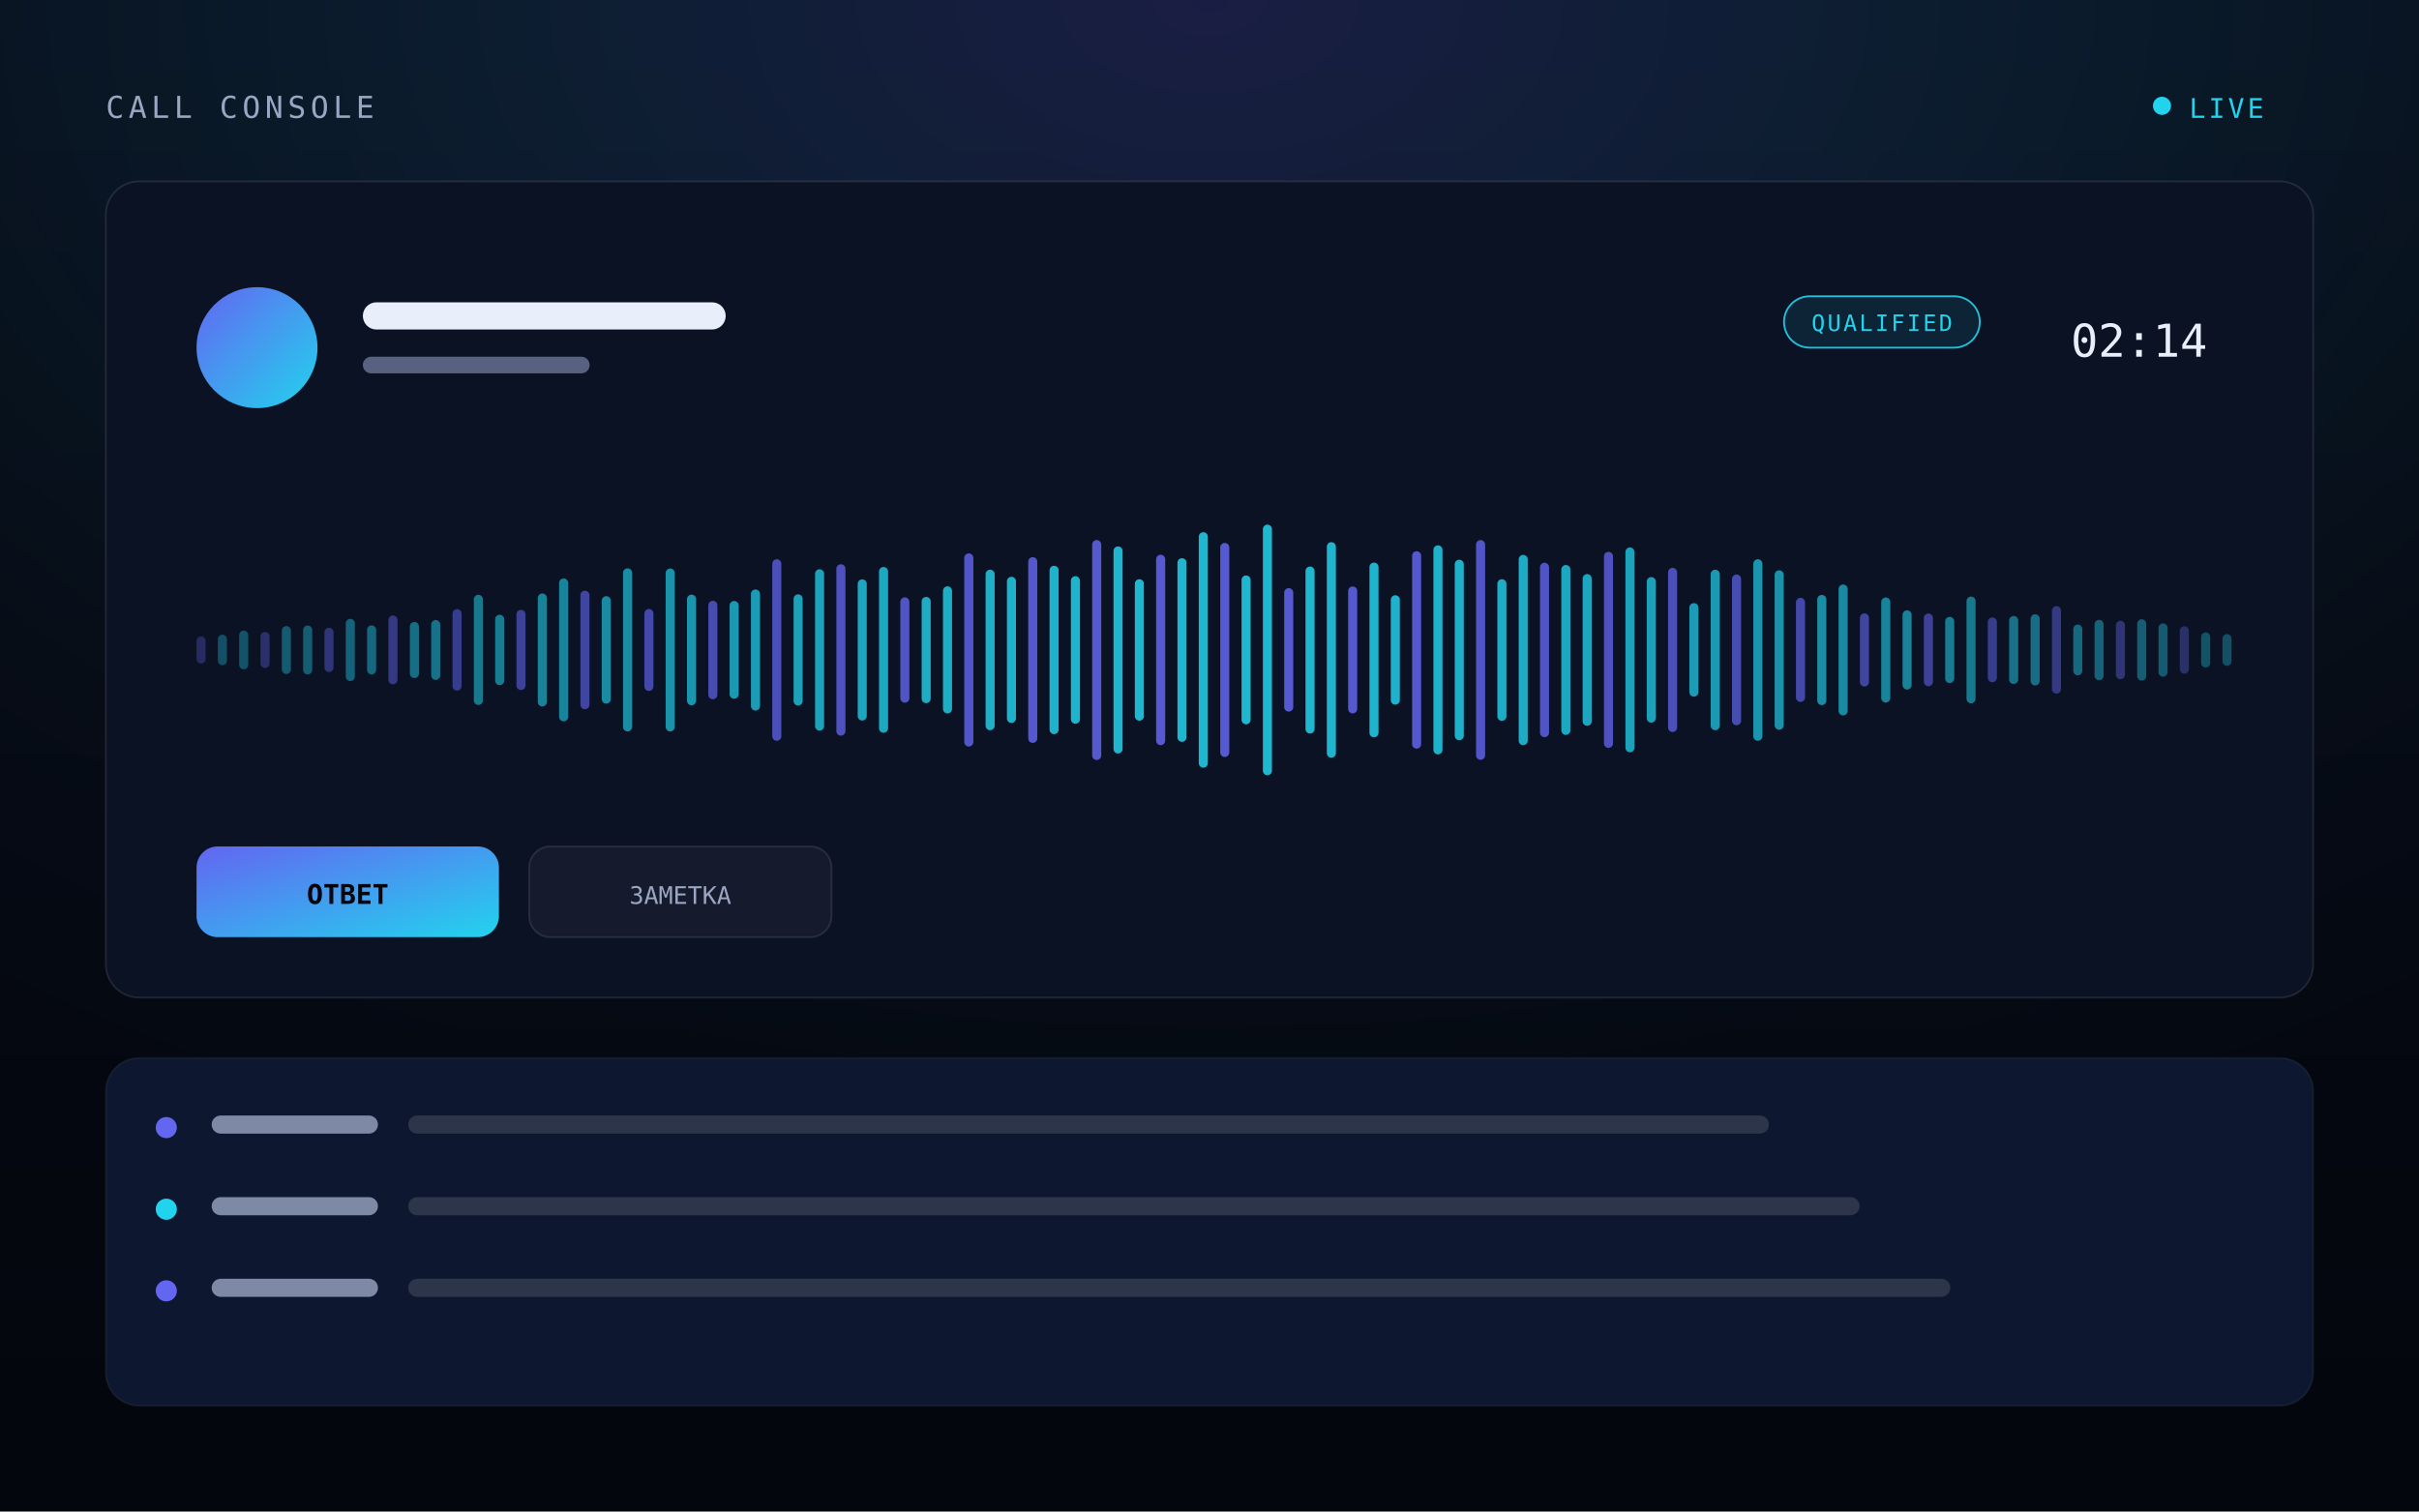
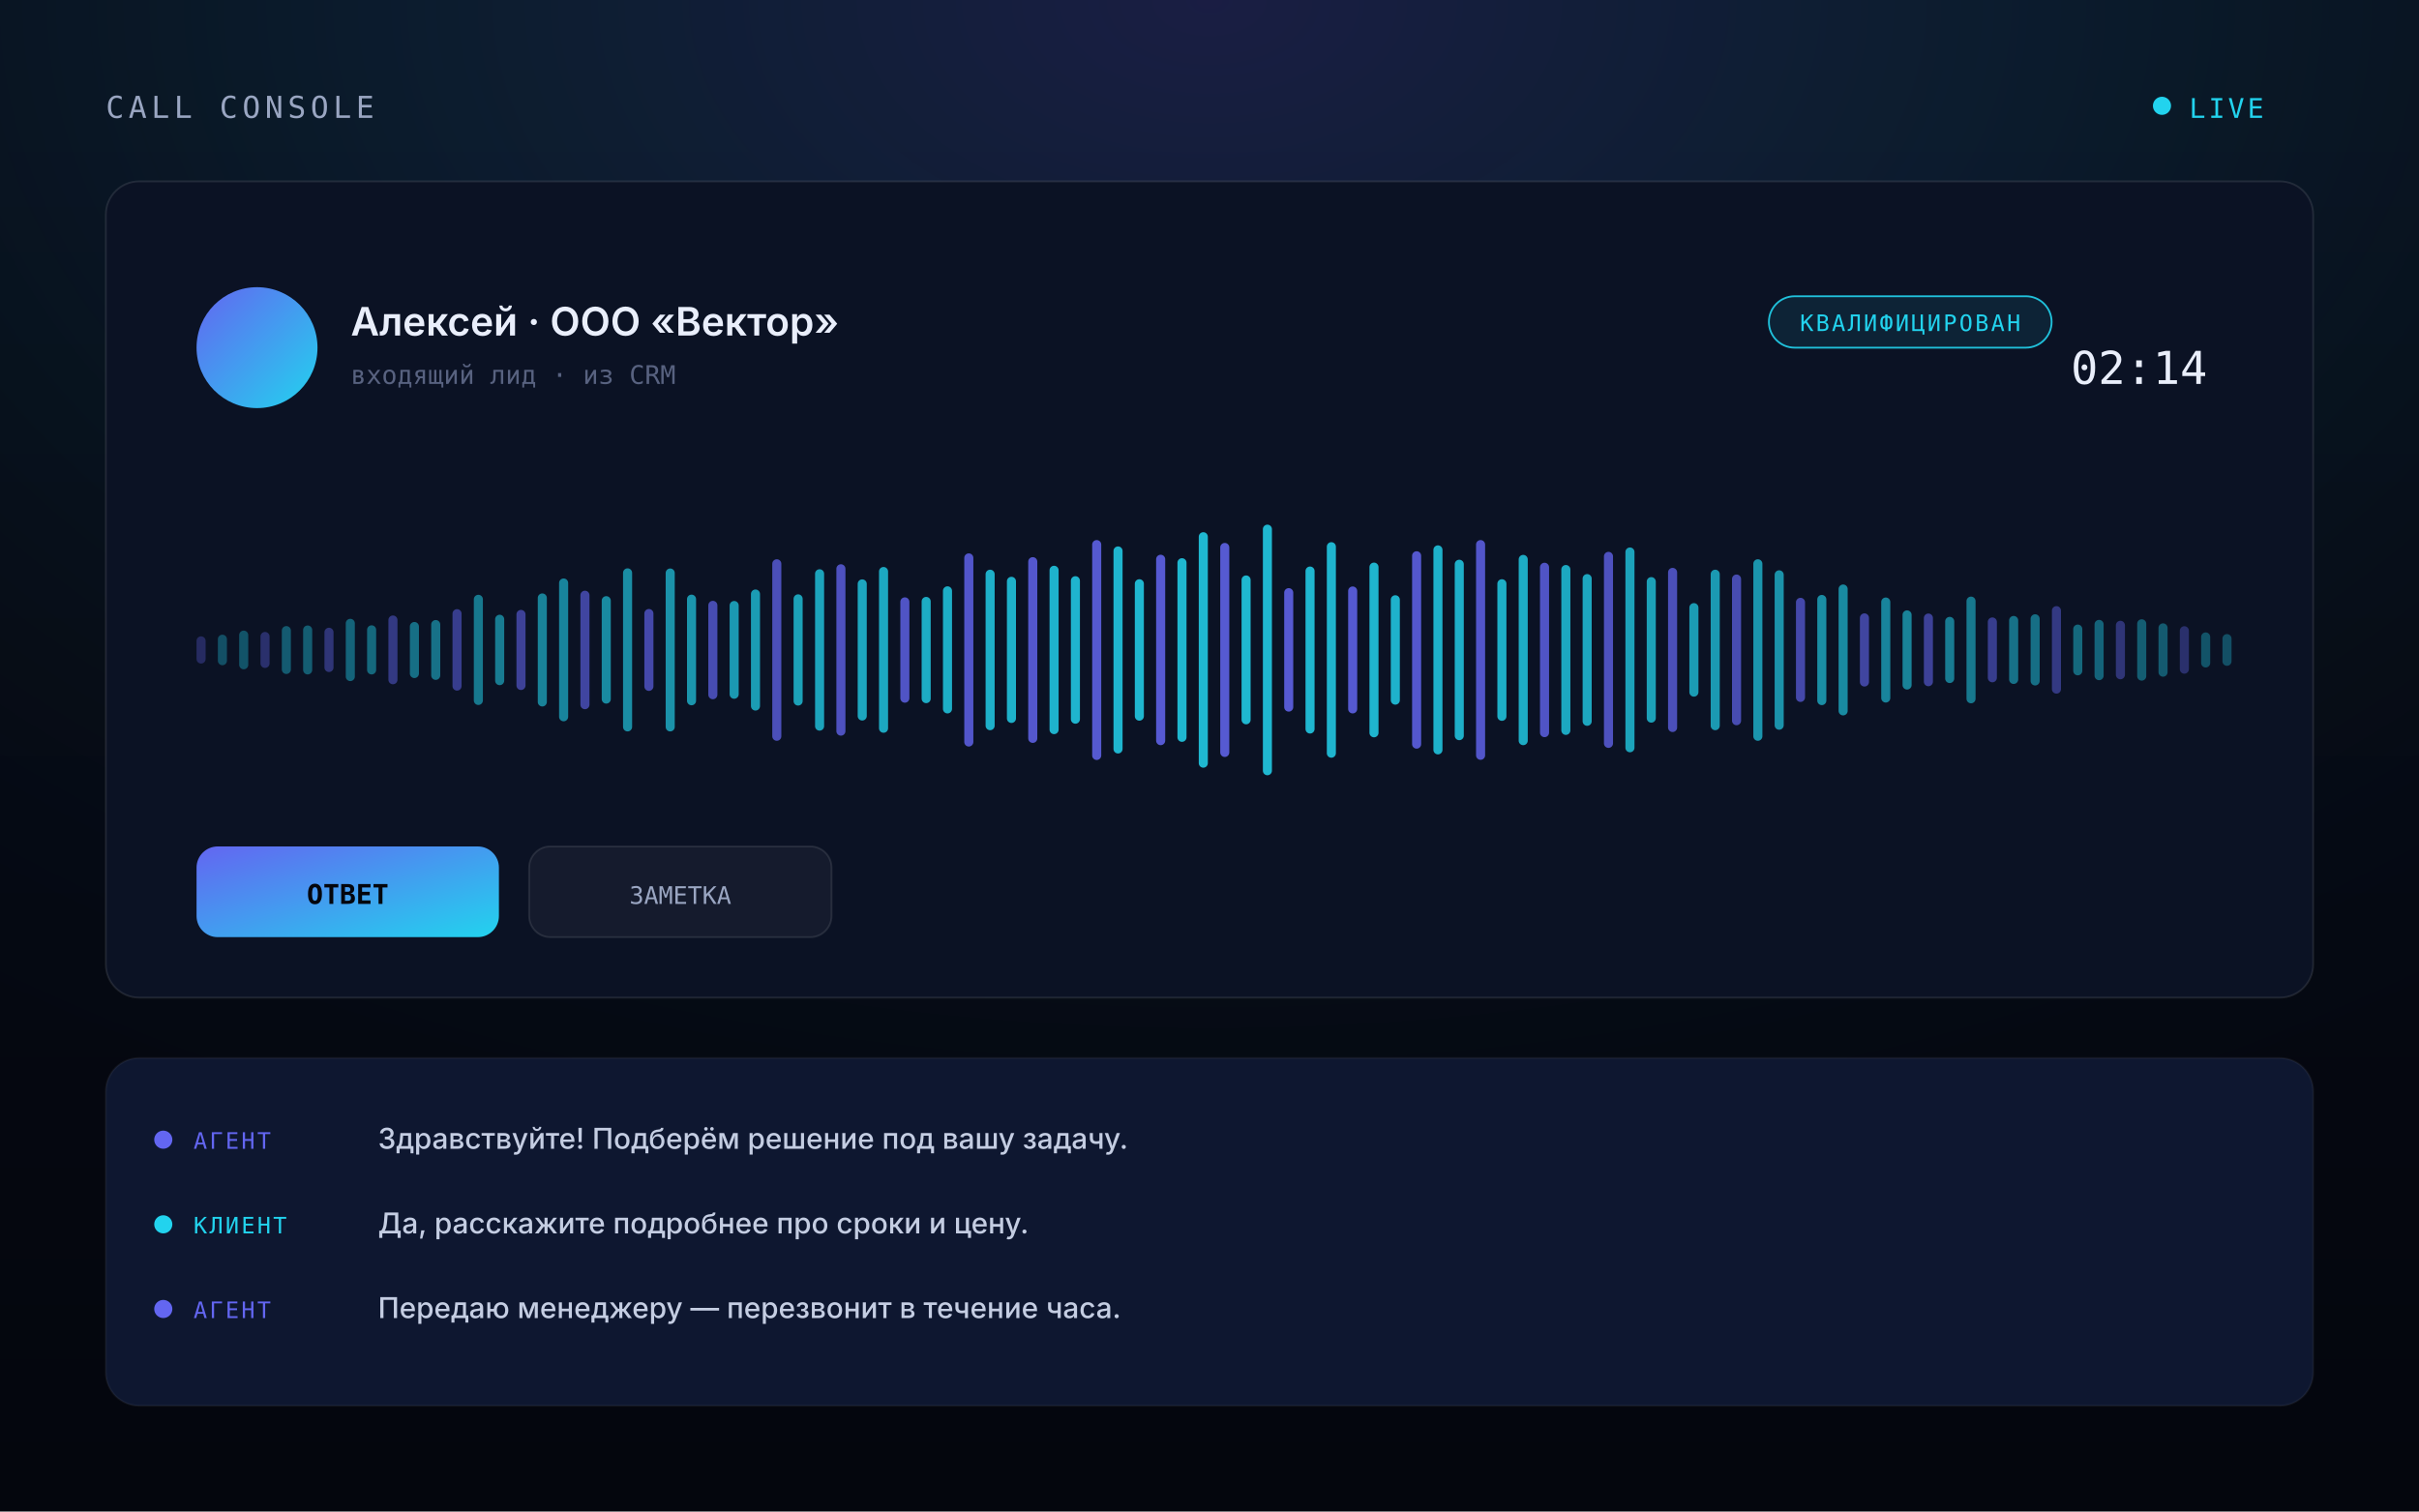
<svg xmlns="http://www.w3.org/2000/svg" viewBox="0 0 1600 1000" preserveAspectRatio="xMidYMid slice" role="img">
  <defs>
    <linearGradient id="bg" x1="0" y1="0" x2="0" y2="1">
      <stop offset="0%" stop-color="#070b18" />
      <stop offset="100%" stop-color="#04060d" />
    </linearGradient>
    <linearGradient id="grad" x1="0" y1="0" x2="1" y2="1">
      <stop offset="0%" stop-color="#6366f1" />
      <stop offset="100%" stop-color="#22d3ee" />
    </linearGradient>
    <radialGradient id="glow" cx="50%" cy="0%" r="90%">
      <stop offset="0%" stop-color="rgba(99,102,241,0.20)" />
      <stop offset="55%" stop-color="rgba(34,211,238,0.05)" />
      <stop offset="100%" stop-color="rgba(0,0,0,0)" />
    </radialGradient>
    <filter id="soft">
      <feGaussianBlur stdDeviation="9" />
    </filter>
    <marker id="arw" markerWidth="9" markerHeight="9" refX="6" refY="3" orient="auto">
      <path d="M0 0 L6 3 L0 6 Z" fill="#22d3ee" />
    </marker>
  </defs>
  <rect width="1600" height="1000" fill="url(#bg)" />
  <rect width="1600" height="1000" fill="url(#glow)" />
  <text x="70.0" y="78.0" font-family="'JetBrains Mono',ui-monospace,monospace" font-size="20" font-weight="500" fill="#9aa6c2" letter-spacing="3">CALL CONSOLE</text>
  <circle cx="1430.0" cy="70.0" r="6.0" fill="#22d3ee" opacity="1.000" />
  <text x="1448.0" y="78.0" font-family="'JetBrains Mono',ui-monospace,monospace" font-size="18" font-weight="500" fill="#22d3ee" letter-spacing="2">LIVE</text>
  <rect x="70.0" y="120.0" width="1460.0" height="540.0" rx="22.0" fill="#0b1224" stroke="rgba(255,255,255,0.10)" stroke-width="1.20" />
  <circle cx="170.0" cy="230.0" r="40.0" fill="url(#grad)" opacity="1.000" />
-   <rect x="240.0" y="200.0" width="240.0" height="18.0" rx="9.0" fill="#e9eefb" />
-   <rect x="240.0" y="236.0" width="150.0" height="11.0" rx="5.5" fill="#586280" />
-   <rect x="1180.0" y="196.0" width="129.5" height="34.0" rx="17.0" fill="rgba(34,211,238,0.1)" stroke="#22d3ee" stroke-width="1.20" opacity="0.900" />
-   <text x="1244.8" y="219.0" font-family="'JetBrains Mono',ui-monospace,monospace" font-size="15" font-weight="500" fill="#22d3ee" text-anchor="middle" letter-spacing="1.5">QUALIFIED</text>
-   <text x="1460.0" y="236.0" font-family="'JetBrains Mono',ui-monospace,monospace" font-size="30" font-weight="500" fill="#e9eefb" text-anchor="end">02:14</text>
+   <text x="232.0" y="222.0" font-family="'Space Grotesk','Inter',system-ui,sans-serif" font-size="26" font-weight="600" fill="#e9eefb">Алексей · ООО «Вектор»</text>
+   <text x="232.0" y="254.0" font-family="'JetBrains Mono',ui-monospace,monospace" font-size="17" font-weight="500" fill="#586280">входящий лид · из CRM</text>
+   <rect x="1170.0" y="196.0" width="187.0" height="34.0" rx="17.0" fill="rgba(34,211,238,0.1)" stroke="#22d3ee" stroke-width="1.20" opacity="0.900" />
+   <text x="1263.5" y="219.0" font-family="'JetBrains Mono',ui-monospace,monospace" font-size="15" font-weight="500" fill="#22d3ee" text-anchor="middle" letter-spacing="1.5">КВАЛИФИЦИРОВАН</text>
+   <text x="1460.0" y="254.0" font-family="'JetBrains Mono',ui-monospace,monospace" font-size="30" font-weight="500" fill="#e9eefb" text-anchor="end">02:14</text>
  <rect x="130.0" y="421.0" width="6.0" height="18.0" rx="3.0" fill="#6366f1" opacity="0.300" />
  <rect x="144.1" y="419.9" width="6.0" height="20.2" rx="3.0" fill="#22d3ee" opacity="0.318" />
  <rect x="158.2" y="417.2" width="6.0" height="25.6" rx="3.0" fill="#22d3ee" opacity="0.336" />
  <rect x="172.3" y="418.1" width="6.0" height="23.8" rx="3.0" fill="#6366f1" opacity="0.354" />
  <rect x="186.4" y="414.2" width="6.0" height="31.7" rx="3.0" fill="#22d3ee" opacity="0.372" />
  <rect x="200.5" y="413.8" width="6.0" height="32.4" rx="3.0" fill="#22d3ee" opacity="0.390" />
  <rect x="214.6" y="415.3" width="6.0" height="29.3" rx="3.0" fill="#6366f1" opacity="0.407" />
  <rect x="228.7" y="409.4" width="6.0" height="41.2" rx="3.0" fill="#22d3ee" opacity="0.425" />
  <rect x="242.8" y="413.7" width="6.0" height="32.5" rx="3.0" fill="#22d3ee" opacity="0.442" />
  <rect x="256.9" y="407.2" width="6.0" height="45.5" rx="3.0" fill="#6366f1" opacity="0.460" />
  <rect x="271.1" y="411.5" width="6.0" height="37.1" rx="3.0" fill="#22d3ee" opacity="0.477" />
  <rect x="285.2" y="410.2" width="6.0" height="39.6" rx="3.0" fill="#22d3ee" opacity="0.494" />
  <rect x="299.3" y="403.0" width="6.0" height="53.9" rx="3.0" fill="#6366f1" opacity="0.510" />
  <rect x="313.4" y="393.5" width="6.0" height="72.9" rx="3.0" fill="#22d3ee" opacity="0.527" />
  <rect x="327.5" y="406.7" width="6.0" height="46.6" rx="3.0" fill="#22d3ee" opacity="0.543" />
  <rect x="341.6" y="403.5" width="6.0" height="53.0" rx="3.0" fill="#6366f1" opacity="0.559" />
  <rect x="355.7" y="392.6" width="6.0" height="74.8" rx="3.0" fill="#22d3ee" opacity="0.575" />
  <rect x="369.8" y="382.7" width="6.0" height="94.5" rx="3.0" fill="#22d3ee" opacity="0.590" />
  <rect x="383.9" y="390.8" width="6.0" height="78.4" rx="3.0" fill="#6366f1" opacity="0.606" />
  <rect x="398.0" y="394.4" width="6.0" height="71.1" rx="3.0" fill="#22d3ee" opacity="0.620" />
  <rect x="412.1" y="376.0" width="6.0" height="107.9" rx="3.0" fill="#22d3ee" opacity="0.635" />
  <rect x="426.2" y="402.9" width="6.0" height="54.2" rx="3.0" fill="#6366f1" opacity="0.649" />
  <rect x="440.3" y="376.1" width="6.0" height="107.8" rx="3.0" fill="#22d3ee" opacity="0.663" />
  <rect x="454.4" y="393.4" width="6.0" height="73.2" rx="3.0" fill="#22d3ee" opacity="0.676" />
  <rect x="468.5" y="397.5" width="6.0" height="65.1" rx="3.0" fill="#6366f1" opacity="0.689" />
  <rect x="482.6" y="397.6" width="6.0" height="64.7" rx="3.0" fill="#22d3ee" opacity="0.701" />
  <rect x="496.7" y="390.0" width="6.0" height="80.1" rx="3.0" fill="#22d3ee" opacity="0.714" />
  <rect x="510.8" y="370.0" width="6.0" height="120.1" rx="3.0" fill="#6366f1" opacity="0.725" />
  <rect x="524.9" y="393.2" width="6.0" height="73.6" rx="3.0" fill="#22d3ee" opacity="0.736" />
  <rect x="539.1" y="376.6" width="6.0" height="106.8" rx="3.0" fill="#22d3ee" opacity="0.747" />
  <rect x="553.2" y="373.3" width="6.0" height="113.4" rx="3.0" fill="#6366f1" opacity="0.757" />
  <rect x="567.3" y="383.3" width="6.0" height="93.4" rx="3.0" fill="#22d3ee" opacity="0.767" />
  <rect x="581.4" y="375.1" width="6.0" height="109.7" rx="3.0" fill="#22d3ee" opacity="0.776" />
  <rect x="595.5" y="395.2" width="6.0" height="69.7" rx="3.0" fill="#6366f1" opacity="0.785" />
  <rect x="609.6" y="394.9" width="6.0" height="70.3" rx="3.0" fill="#22d3ee" opacity="0.793" />
  <rect x="623.7" y="387.9" width="6.0" height="84.1" rx="3.0" fill="#22d3ee" opacity="0.801" />
  <rect x="637.8" y="366.1" width="6.0" height="127.8" rx="3.0" fill="#6366f1" opacity="0.808" />
  <rect x="651.9" y="376.9" width="6.0" height="106.2" rx="3.0" fill="#22d3ee" opacity="0.815" />
  <rect x="666.0" y="381.6" width="6.0" height="96.7" rx="3.0" fill="#22d3ee" opacity="0.821" />
  <rect x="680.1" y="368.6" width="6.0" height="122.9" rx="3.0" fill="#6366f1" opacity="0.826" />
  <rect x="694.2" y="374.3" width="6.0" height="111.4" rx="3.0" fill="#22d3ee" opacity="0.831" />
  <rect x="708.3" y="381.2" width="6.0" height="97.6" rx="3.0" fill="#22d3ee" opacity="0.836" />
  <rect x="722.4" y="357.3" width="6.0" height="145.5" rx="3.0" fill="#6366f1" opacity="0.839" />
  <rect x="736.5" y="361.5" width="6.0" height="137.0" rx="3.0" fill="#22d3ee" opacity="0.843" />
  <rect x="750.6" y="383.2" width="6.0" height="93.6" rx="3.0" fill="#22d3ee" opacity="0.845" />
  <rect x="764.7" y="367.0" width="6.0" height="126.0" rx="3.0" fill="#6366f1" opacity="0.847" />
  <rect x="778.8" y="369.3" width="6.0" height="121.5" rx="3.0" fill="#22d3ee" opacity="0.849" />
  <rect x="792.9" y="352.1" width="6.0" height="155.8" rx="3.0" fill="#22d3ee" opacity="0.850" />
  <rect x="807.1" y="359.2" width="6.0" height="141.6" rx="3.0" fill="#6366f1" opacity="0.850" />
  <rect x="821.2" y="380.7" width="6.0" height="98.5" rx="3.0" fill="#22d3ee" opacity="0.850" />
  <rect x="835.3" y="347.1" width="6.0" height="165.8" rx="3.0" fill="#22d3ee" opacity="0.849" />
  <rect x="849.4" y="389.1" width="6.0" height="81.7" rx="3.0" fill="#6366f1" opacity="0.847" />
  <rect x="863.5" y="374.8" width="6.0" height="110.5" rx="3.0" fill="#22d3ee" opacity="0.845" />
  <rect x="877.6" y="358.7" width="6.0" height="142.6" rx="3.0" fill="#22d3ee" opacity="0.843" />
  <rect x="891.7" y="388.0" width="6.0" height="84.0" rx="3.0" fill="#6366f1" opacity="0.839" />
  <rect x="905.8" y="372.2" width="6.0" height="115.6" rx="3.0" fill="#22d3ee" opacity="0.836" />
  <rect x="919.9" y="393.8" width="6.0" height="72.4" rx="3.0" fill="#22d3ee" opacity="0.831" />
  <rect x="934.0" y="364.7" width="6.0" height="130.6" rx="3.0" fill="#6366f1" opacity="0.826" />
  <rect x="948.1" y="360.8" width="6.0" height="138.3" rx="3.0" fill="#22d3ee" opacity="0.821" />
  <rect x="962.2" y="370.3" width="6.0" height="119.4" rx="3.0" fill="#22d3ee" opacity="0.815" />
  <rect x="976.3" y="357.3" width="6.0" height="145.4" rx="3.0" fill="#6366f1" opacity="0.808" />
  <rect x="990.4" y="383.2" width="6.0" height="93.7" rx="3.0" fill="#22d3ee" opacity="0.801" />
  <rect x="1004.5" y="367.1" width="6.0" height="125.9" rx="3.0" fill="#22d3ee" opacity="0.793" />
  <rect x="1018.6" y="372.3" width="6.0" height="115.4" rx="3.0" fill="#6366f1" opacity="0.785" />
  <rect x="1032.7" y="373.8" width="6.0" height="112.4" rx="3.0" fill="#22d3ee" opacity="0.776" />
  <rect x="1046.8" y="379.8" width="6.0" height="100.4" rx="3.0" fill="#22d3ee" opacity="0.767" />
  <rect x="1060.9" y="365.1" width="6.0" height="129.7" rx="3.0" fill="#6366f1" opacity="0.757" />
  <rect x="1075.1" y="362.2" width="6.0" height="135.5" rx="3.0" fill="#22d3ee" opacity="0.747" />
  <rect x="1089.2" y="381.8" width="6.0" height="96.3" rx="3.0" fill="#22d3ee" opacity="0.736" />
  <rect x="1103.3" y="375.7" width="6.0" height="108.6" rx="3.0" fill="#6366f1" opacity="0.725" />
  <rect x="1117.4" y="399.0" width="6.0" height="61.9" rx="3.0" fill="#22d3ee" opacity="0.714" />
  <rect x="1131.5" y="376.9" width="6.0" height="106.2" rx="3.0" fill="#22d3ee" opacity="0.701" />
  <rect x="1145.6" y="380.1" width="6.0" height="99.7" rx="3.0" fill="#6366f1" opacity="0.689" />
  <rect x="1159.7" y="370.0" width="6.0" height="120.1" rx="3.0" fill="#22d3ee" opacity="0.676" />
  <rect x="1173.8" y="377.3" width="6.0" height="105.5" rx="3.0" fill="#22d3ee" opacity="0.663" />
  <rect x="1187.9" y="395.5" width="6.0" height="68.9" rx="3.0" fill="#6366f1" opacity="0.649" />
  <rect x="1202.0" y="393.6" width="6.0" height="72.9" rx="3.0" fill="#22d3ee" opacity="0.635" />
  <rect x="1216.1" y="386.7" width="6.0" height="86.6" rx="3.0" fill="#22d3ee" opacity="0.620" />
  <rect x="1230.2" y="405.8" width="6.0" height="48.4" rx="3.0" fill="#6366f1" opacity="0.606" />
  <rect x="1244.3" y="395.3" width="6.0" height="69.5" rx="3.0" fill="#22d3ee" opacity="0.590" />
  <rect x="1258.4" y="403.8" width="6.0" height="52.4" rx="3.0" fill="#22d3ee" opacity="0.575" />
  <rect x="1272.5" y="405.9" width="6.0" height="48.1" rx="3.0" fill="#6366f1" opacity="0.559" />
  <rect x="1286.6" y="408.1" width="6.0" height="43.8" rx="3.0" fill="#22d3ee" opacity="0.543" />
  <rect x="1300.7" y="394.7" width="6.0" height="70.6" rx="3.0" fill="#22d3ee" opacity="0.527" />
  <rect x="1314.8" y="408.5" width="6.0" height="42.9" rx="3.0" fill="#6366f1" opacity="0.510" />
  <rect x="1328.9" y="407.5" width="6.0" height="45.0" rx="3.0" fill="#22d3ee" opacity="0.494" />
  <rect x="1343.1" y="406.4" width="6.0" height="47.1" rx="3.0" fill="#22d3ee" opacity="0.477" />
  <rect x="1357.2" y="401.0" width="6.0" height="57.9" rx="3.0" fill="#6366f1" opacity="0.460" />
  <rect x="1371.3" y="413.2" width="6.0" height="33.6" rx="3.0" fill="#22d3ee" opacity="0.442" />
  <rect x="1385.4" y="410.1" width="6.0" height="39.9" rx="3.0" fill="#22d3ee" opacity="0.425" />
  <rect x="1399.5" y="410.7" width="6.0" height="38.7" rx="3.0" fill="#6366f1" opacity="0.407" />
  <rect x="1413.6" y="409.7" width="6.0" height="40.6" rx="3.0" fill="#22d3ee" opacity="0.390" />
  <rect x="1427.7" y="412.4" width="6.0" height="35.3" rx="3.0" fill="#22d3ee" opacity="0.372" />
  <rect x="1441.8" y="414.3" width="6.0" height="31.4" rx="3.0" fill="#6366f1" opacity="0.354" />
  <rect x="1455.9" y="418.4" width="6.0" height="23.2" rx="3.0" fill="#22d3ee" opacity="0.336" />
  <rect x="1470.0" y="419.5" width="6.0" height="21.0" rx="3.0" fill="#22d3ee" opacity="0.318" />
  <rect x="130.0" y="560.0" width="200.0" height="60.0" rx="14.0" fill="url(#grad)" />
  <text x="230.0" y="598.0" font-family="'JetBrains Mono',ui-monospace,monospace" font-size="18" font-weight="600" fill="#04060d" text-anchor="middle">ОТВЕТ</text>
  <rect x="350.0" y="560.0" width="200.0" height="60.0" rx="14.0" fill="rgba(255,255,255,0.04)" stroke="rgba(255,255,255,0.10)" stroke-width="1.20" />
  <text x="450.0" y="598.0" font-family="'JetBrains Mono',ui-monospace,monospace" font-size="16" font-weight="500" fill="#9aa6c2" text-anchor="middle">ЗАМЕТКА</text>
  <rect x="70.0" y="700.0" width="1460.0" height="230.0" rx="22.0" fill="#0e1730" stroke="rgba(255,255,255,0.055)" stroke-width="1.20" />
-   <circle cx="110.0" cy="746.0" r="7.0" fill="#6366f1" opacity="1.000" />
-   <rect x="140.0" y="738.0" width="110.0" height="12.0" rx="6.0" fill="#9aa6c2" opacity="0.800" />
-   <rect x="270.0" y="738.0" width="900.0" height="12.0" rx="6.0" fill="rgba(255,255,255,0.13)" />
-   <circle cx="110.0" cy="800.0" r="7.0" fill="#22d3ee" opacity="1.000" />
-   <rect x="140.0" y="792.0" width="110.0" height="12.0" rx="6.0" fill="#9aa6c2" opacity="0.800" />
-   <rect x="270.0" y="792.0" width="960.0" height="12.0" rx="6.0" fill="rgba(255,255,255,0.13)" />
-   <circle cx="110.0" cy="854.0" r="7.0" fill="#6366f1" opacity="1.000" />
-   <rect x="140.0" y="846.0" width="110.0" height="12.0" rx="6.0" fill="#9aa6c2" opacity="0.800" />
-   <rect x="270.0" y="846.0" width="1020.0" height="12.0" rx="6.0" fill="rgba(255,255,255,0.13)" />
+   <circle cx="108.0" cy="754.0" r="6.0" fill="#6366f1" opacity="1.000" />
+   <text x="128.0" y="760.0" font-family="'JetBrains Mono',ui-monospace,monospace" font-size="15" font-weight="500" fill="#6366f1" letter-spacing="1.5">АГЕНТ</text>
+   <text x="250.0" y="760.0" font-family="'Space Grotesk','Inter',system-ui,sans-serif" font-size="19" font-weight="500" fill="#c4cde2">Здравствуйте! Подберём решение под вашу задачу.</text>
+   <circle cx="108.0" cy="810.0" r="6.0" fill="#22d3ee" opacity="1.000" />
+   <text x="128.0" y="816.0" font-family="'JetBrains Mono',ui-monospace,monospace" font-size="15" font-weight="500" fill="#22d3ee" letter-spacing="1.5">КЛИЕНТ</text>
+   <text x="250.0" y="816.0" font-family="'Space Grotesk','Inter',system-ui,sans-serif" font-size="19" font-weight="500" fill="#c4cde2">Да, расскажите подробнее про сроки и цену.</text>
+   <circle cx="108.0" cy="866.0" r="6.0" fill="#6366f1" opacity="1.000" />
+   <text x="128.0" y="872.0" font-family="'JetBrains Mono',ui-monospace,monospace" font-size="15" font-weight="500" fill="#6366f1" letter-spacing="1.5">АГЕНТ</text>
+   <text x="250.0" y="872.0" font-family="'Space Grotesk','Inter',system-ui,sans-serif" font-size="19" font-weight="500" fill="#c4cde2">Передаю менеджеру — перезвонит в течение часа.</text>
</svg>
